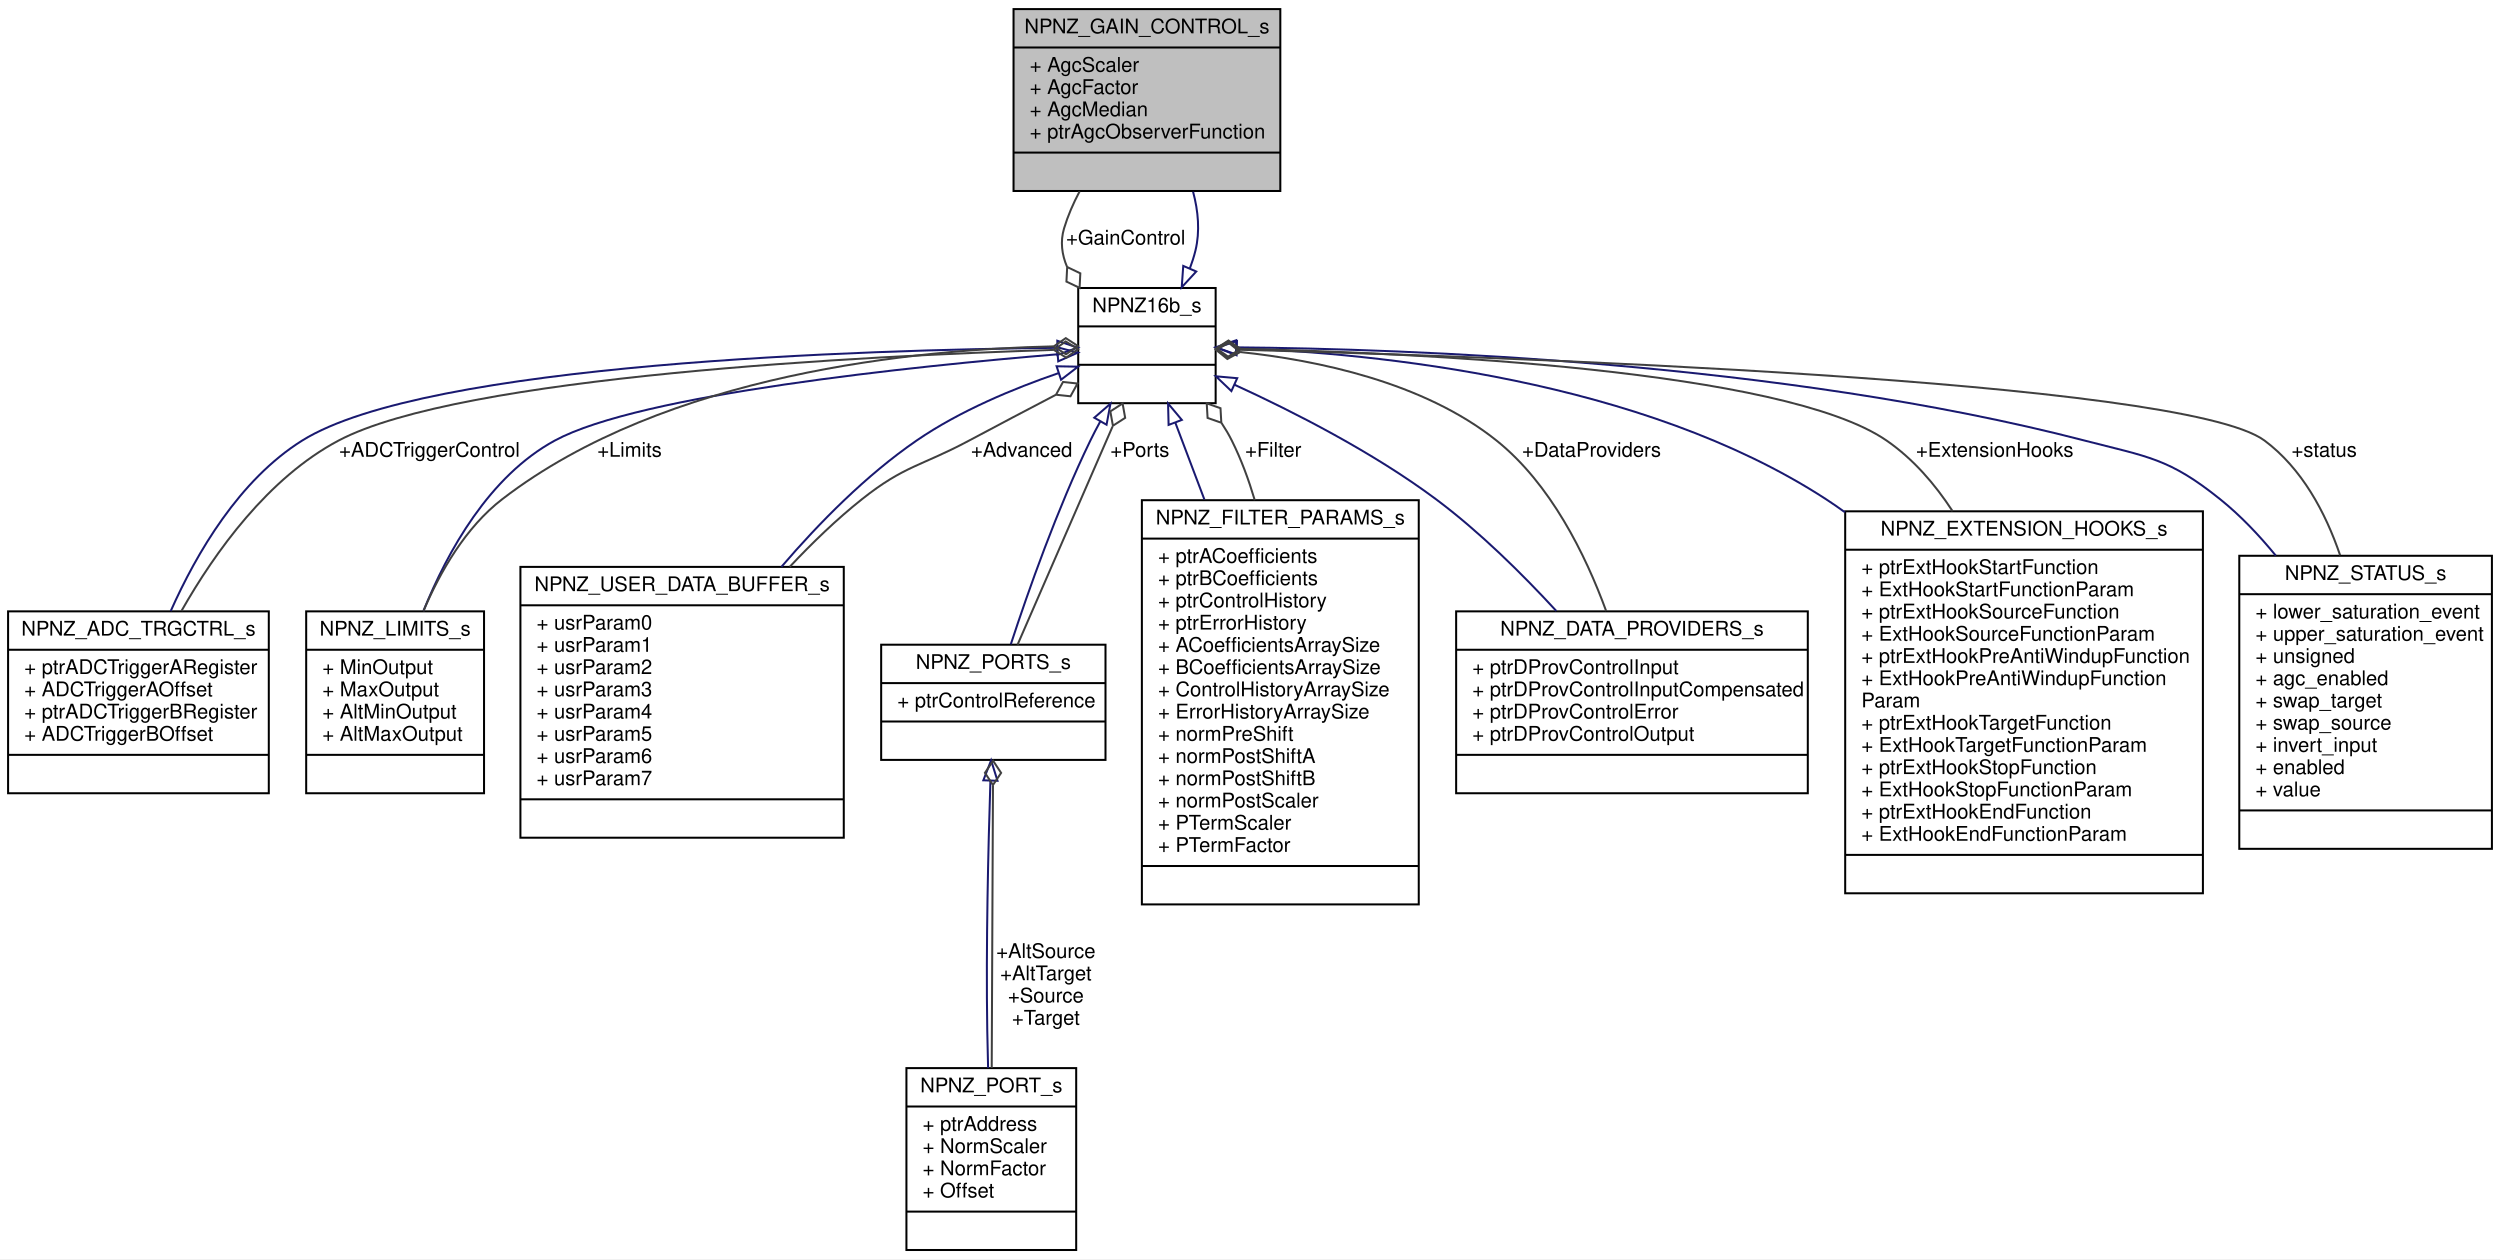
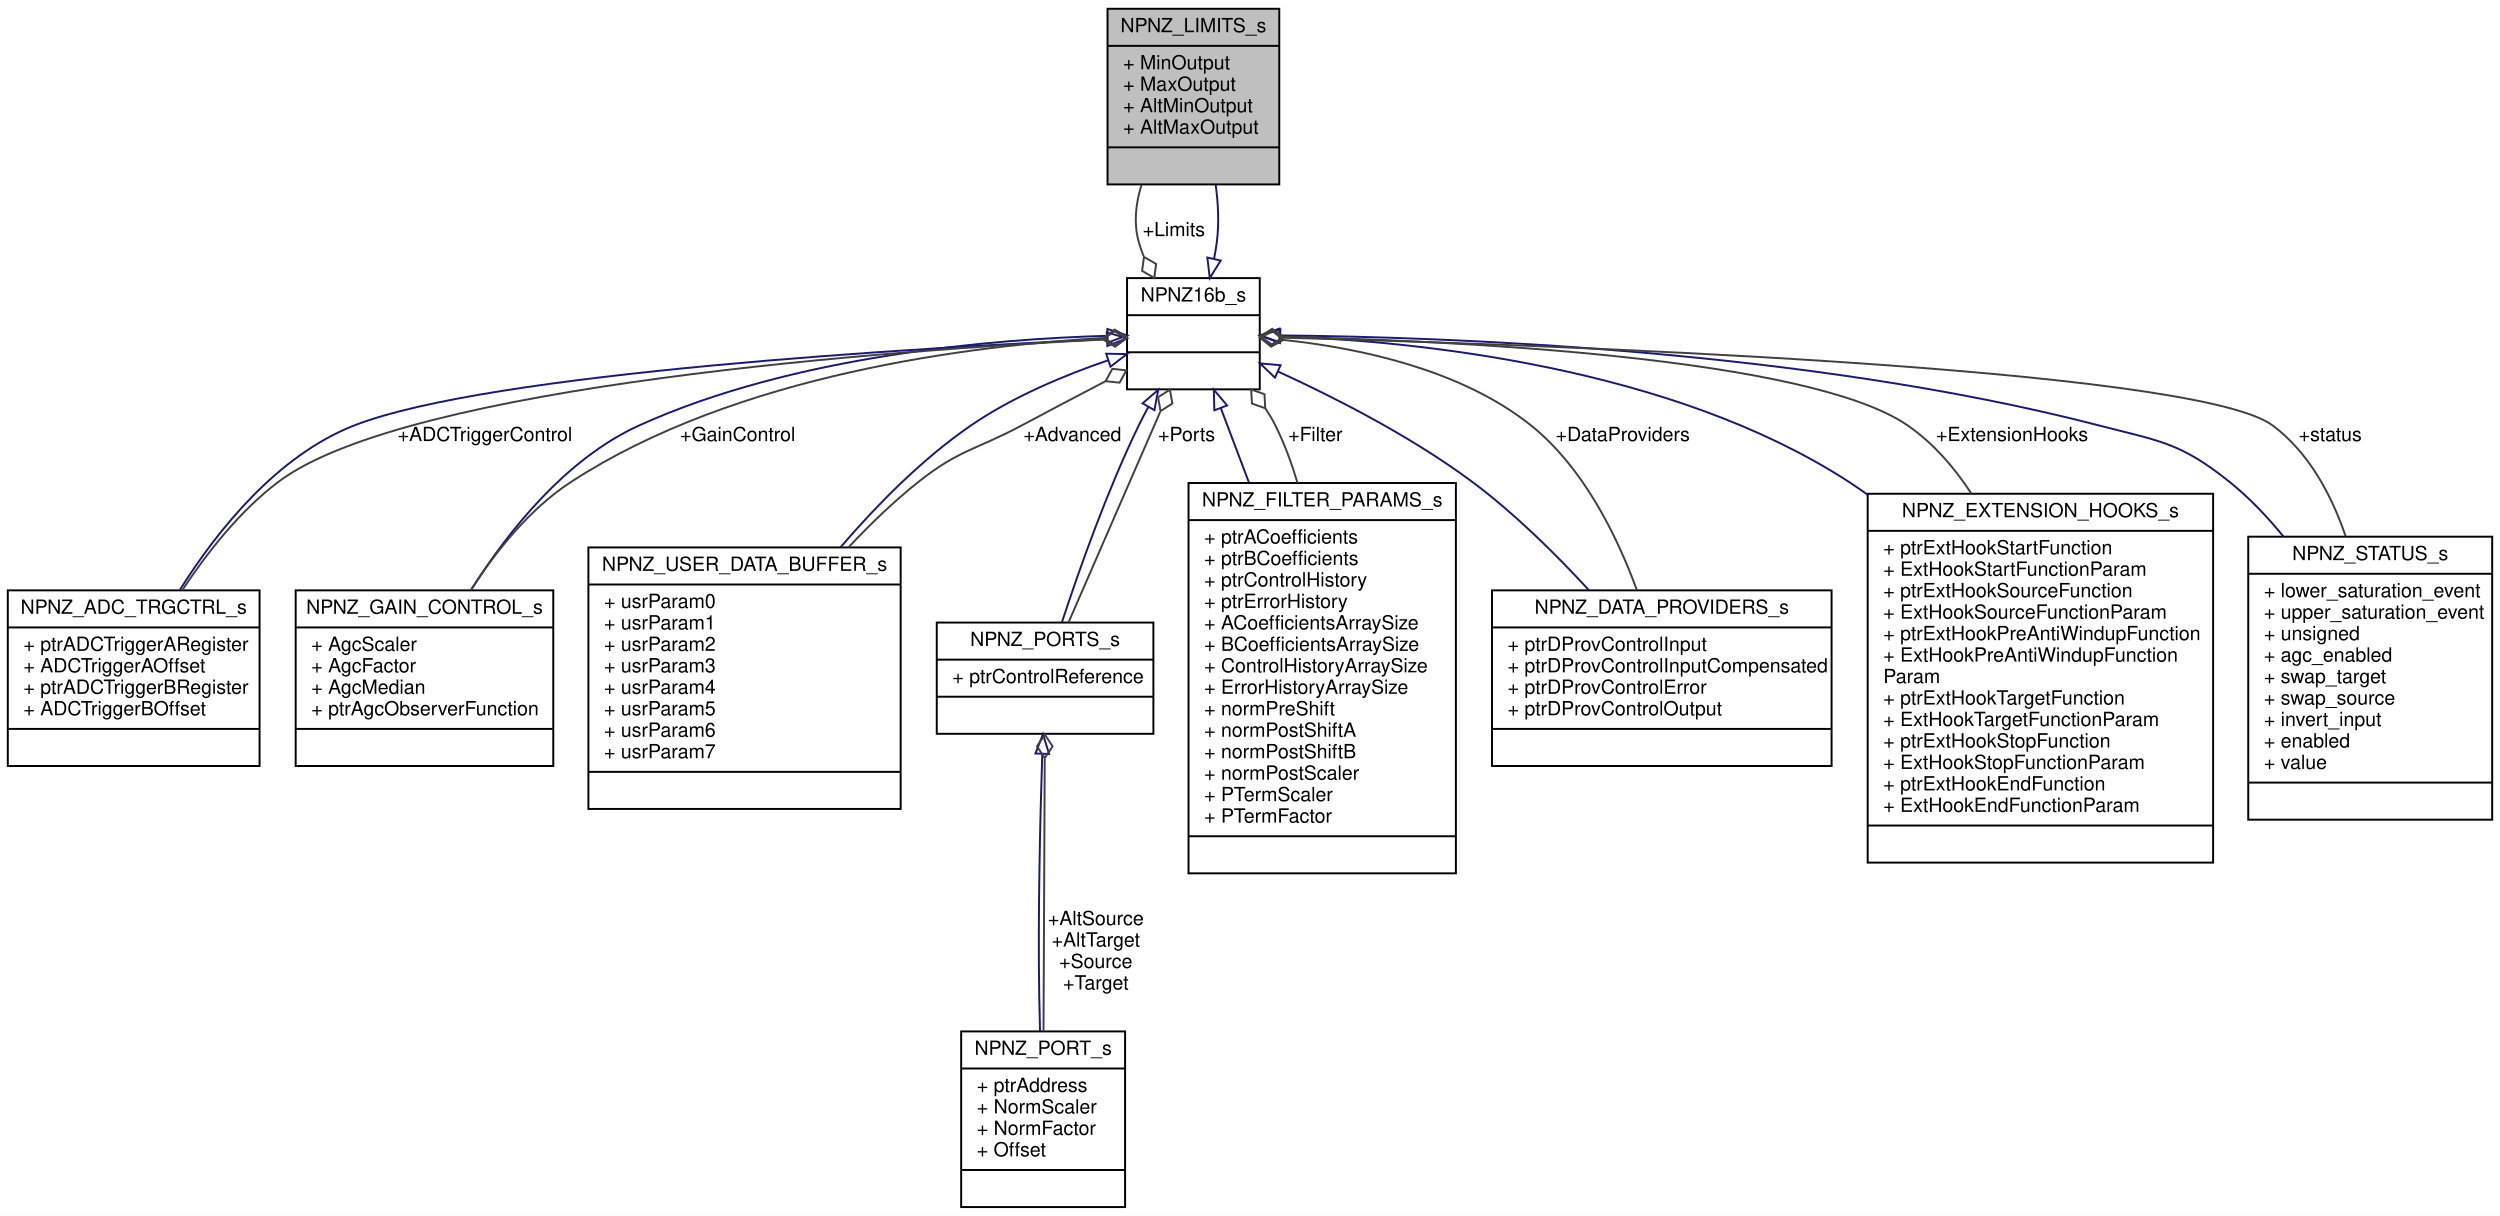
- <svg xmlns="http://www.w3.org/2000/svg" xmlns:xlink="http://www.w3.org/1999/xlink" width="1237pt" height="623pt" viewBox="0.00 0.00 1237.00 623.00">
+ <svg xmlns="http://www.w3.org/2000/svg" xmlns:xlink="http://www.w3.org/1999/xlink" width="1281pt" height="623pt" viewBox="0.00 0.00 1281.00 623.00">
  <g id="graph0" class="graph" transform="scale(1 1) rotate(0) translate(4 619)">
-     <polygon fill="white" stroke="transparent" points="-4,4 -4,-619 1233,-619 1233,4 -4,4" />
+     <polygon fill="white" stroke="transparent" points="-4,4 -4,-619 1277,-619 1277,4 -4,4" />
    <g id="node1" class="node">
      <g id="a_node1">
-         <a xlink:title="Adaptive Gain Control Modulation Parameters.">
-           <polygon fill="#bfbfbf" stroke="black" points="497.5,-524.5 497.5,-614.5 629.5,-614.5 629.5,-524.5 497.5,-524.5" />
-           <text text-anchor="middle" x="563.5" y="-602.5" font-family="Helvetica,sans-Serif" font-size="10.00">NPNZ_GAIN_CONTROL_s</text>
-           <polyline fill="none" stroke="black" points="497.5,-595.5 629.5,-595.5 " />
-           <text text-anchor="start" x="505.5" y="-583.5" font-family="Helvetica,sans-Serif" font-size="10.00">+ AgcScaler</text>
-           <text text-anchor="start" x="505.5" y="-572.5" font-family="Helvetica,sans-Serif" font-size="10.00">+ AgcFactor</text>
-           <text text-anchor="start" x="505.5" y="-561.5" font-family="Helvetica,sans-Serif" font-size="10.00">+ AgcMedian</text>
-           <text text-anchor="start" x="505.5" y="-550.5" font-family="Helvetica,sans-Serif" font-size="10.00">+ ptrAgcObserverFunction</text>
-           <polyline fill="none" stroke="black" points="497.5,-543.5 629.5,-543.5 " />
-           <text text-anchor="middle" x="563.5" y="-531.5" font-family="Helvetica,sans-Serif" font-size="10.00"> </text>
+         <a xlink:title="System Anti-Windup (Output Clamping) Thresholds.">
+           <polygon fill="#bfbfbf" stroke="black" points="563.5,-524.5 563.5,-614.5 651.5,-614.5 651.5,-524.5 563.5,-524.5" />
+           <text text-anchor="middle" x="607.5" y="-602.5" font-family="Helvetica,sans-Serif" font-size="10.00">NPNZ_LIMITS_s</text>
+           <polyline fill="none" stroke="black" points="563.5,-595.5 651.5,-595.5 " />
+           <text text-anchor="start" x="571.5" y="-583.5" font-family="Helvetica,sans-Serif" font-size="10.00">+ MinOutput</text>
+           <text text-anchor="start" x="571.5" y="-572.5" font-family="Helvetica,sans-Serif" font-size="10.00">+ MaxOutput</text>
+           <text text-anchor="start" x="571.5" y="-561.5" font-family="Helvetica,sans-Serif" font-size="10.00">+ AltMinOutput</text>
+           <text text-anchor="start" x="571.5" y="-550.5" font-family="Helvetica,sans-Serif" font-size="10.00">+ AltMaxOutput</text>
+           <polyline fill="none" stroke="black" points="563.5,-543.5 651.5,-543.5 " />
+           <text text-anchor="middle" x="607.5" y="-531.5" font-family="Helvetica,sans-Serif" font-size="10.00"> </text>
        </a>
      </g>
    </g>
    <g id="node2" class="node">
      <g id="a_node2">
        <a xlink:href="a01656.html" target="_top" xlink:title="Global NPNZ controller data object.">
-           <polygon fill="white" stroke="black" points="529.5,-419.5 529.5,-476.5 597.5,-476.5 597.5,-419.5 529.5,-419.5" />
-           <text text-anchor="middle" x="563.5" y="-464.5" font-family="Helvetica,sans-Serif" font-size="10.00">NPNZ16b_s</text>
-           <polyline fill="none" stroke="black" points="529.5,-457.5 597.5,-457.5 " />
-           <text text-anchor="middle" x="563.5" y="-445.5" font-family="Helvetica,sans-Serif" font-size="10.00"> </text>
-           <polyline fill="none" stroke="black" points="529.5,-438.5 597.5,-438.5 " />
-           <text text-anchor="middle" x="563.5" y="-426.5" font-family="Helvetica,sans-Serif" font-size="10.00"> </text>
-         </a>
-       </g>
-     </g>
-     <g id="edge4" class="edge">
-       <path fill="none" stroke="#404040" d="M530.19,-524.3C527.05,-518.39 524.36,-512.22 522.5,-506 520.54,-499.43 521.42,-493 523.98,-486.95" />
-       <polygon fill="none" stroke="#404040" points="524.04,-486.87 523.67,-479.67 530.18,-476.56 530.54,-483.76 524.04,-486.87" />
-       <text text-anchor="middle" x="553" y="-498" font-family="Helvetica,sans-Serif" font-size="10.00"> +GainControl</text>
+           <polygon fill="white" stroke="black" points="573.5,-419.5 573.5,-476.5 641.5,-476.5 641.5,-419.5 573.5,-419.5" />
+           <text text-anchor="middle" x="607.5" y="-464.5" font-family="Helvetica,sans-Serif" font-size="10.00">NPNZ16b_s</text>
+           <polyline fill="none" stroke="black" points="573.5,-457.5 641.5,-457.5 " />
+           <text text-anchor="middle" x="607.5" y="-445.5" font-family="Helvetica,sans-Serif" font-size="10.00"> </text>
+           <polyline fill="none" stroke="black" points="573.5,-438.5 641.5,-438.5 " />
+           <text text-anchor="middle" x="607.5" y="-426.5" font-family="Helvetica,sans-Serif" font-size="10.00"> </text>
+         </a>
+       </g>
+     </g>
+     <g id="edge6" class="edge">
+       <path fill="none" stroke="#404040" d="M580.91,-524.23C577.93,-514.7 576.81,-504.6 579.5,-495 580.19,-492.54 581.05,-490.08 582.04,-487.65" />
+       <polygon fill="none" stroke="#404040" points="582.18,-487.37 581.21,-480.22 587.43,-476.58 588.4,-483.73 582.18,-487.37" />
+       <text text-anchor="middle" x="597.5" y="-498" font-family="Helvetica,sans-Serif" font-size="10.00"> +Limits</text>
    </g>
    <g id="edge1" class="edge">
-       <path fill="none" stroke="midnightblue" d="M584.71,-486.1C585.82,-489.05 586.77,-492.03 587.5,-495 589.83,-504.52 588.88,-514.58 586.34,-524.11" />
-       <polygon fill="none" stroke="midnightblue" points="587.9,-484.66 580.72,-476.86 581.47,-487.43 587.9,-484.66" />
+       <path fill="none" stroke="midnightblue" d="M618.08,-486.33C618.65,-489.25 619.14,-492.16 619.5,-495 620.72,-504.49 620.23,-514.63 618.92,-524.26" />
+       <polygon fill="none" stroke="midnightblue" points="621.48,-485.51 615.89,-476.51 614.65,-487.03 621.48,-485.51" />
    </g>
    <g id="node3" class="node">
      <g id="a_node3">
-         <a xlink:href="a01640.html" target="_top" xlink:title="Automated ADC Trigger handling.">
+         <a xlink:href="a01636.html" target="_top" xlink:title="Automated ADC Trigger handling.">
          <polygon fill="white" stroke="black" points="0,-226.5 0,-316.5 129,-316.5 129,-226.5 0,-226.5" />
          <text text-anchor="middle" x="64.5" y="-304.5" font-family="Helvetica,sans-Serif" font-size="10.00">NPNZ_ADC_TRGCTRL_s</text>
          <polyline fill="none" stroke="black" points="0,-297.5 129,-297.5 " />
          <text text-anchor="start" x="8" y="-285.5" font-family="Helvetica,sans-Serif" font-size="10.00">+ ptrADCTriggerARegister</text>
          <text text-anchor="start" x="8" y="-274.5" font-family="Helvetica,sans-Serif" font-size="10.00">+ ADCTriggerAOffset</text>
          <text text-anchor="start" x="8" y="-263.5" font-family="Helvetica,sans-Serif" font-size="10.00">+ ptrADCTriggerBRegister</text>
          <text text-anchor="start" x="8" y="-252.5" font-family="Helvetica,sans-Serif" font-size="10.00">+ ADCTriggerBOffset</text>
          <polyline fill="none" stroke="black" points="0,-245.5 129,-245.5 " />
          <text text-anchor="middle" x="64.5" y="-233.5" font-family="Helvetica,sans-Serif" font-size="10.00"> </text>
        </a>
      </g>
    </g>
    <g id="edge3" class="edge">
-       <path fill="none" stroke="midnightblue" d="M519.09,-446.9C424.53,-445.92 206.95,-439.44 145.5,-401 114.53,-381.63 93.37,-345.61 80.46,-316.62" />
-       <polygon fill="none" stroke="midnightblue" points="519.16,-450.4 529.19,-446.98 519.22,-443.4 519.16,-450.4" />
+       <path fill="none" stroke="midnightblue" d="M563.1,-445.21C467.86,-440.89 247,-428.19 177.5,-401 138.08,-385.57 107.53,-347.51 88.19,-316.78" />
+       <polygon fill="none" stroke="midnightblue" points="563.12,-448.71 573.26,-445.66 563.43,-441.72 563.12,-448.71" />
    </g>
    <g id="node4" class="node">
      <g id="a_node4">
-         <a xlink:href="a01636.html" target="_top" xlink:title="System Anti-Windup (Output Clamping) Thresholds.">
-           <polygon fill="white" stroke="black" points="147.5,-226.5 147.5,-316.5 235.5,-316.5 235.5,-226.5 147.5,-226.5" />
-           <text text-anchor="middle" x="191.5" y="-304.5" font-family="Helvetica,sans-Serif" font-size="10.00">NPNZ_LIMITS_s</text>
-           <polyline fill="none" stroke="black" points="147.5,-297.5 235.5,-297.5 " />
-           <text text-anchor="start" x="155.5" y="-285.5" font-family="Helvetica,sans-Serif" font-size="10.00">+ MinOutput</text>
-           <text text-anchor="start" x="155.5" y="-274.5" font-family="Helvetica,sans-Serif" font-size="10.00">+ MaxOutput</text>
-           <text text-anchor="start" x="155.5" y="-263.5" font-family="Helvetica,sans-Serif" font-size="10.00">+ AltMinOutput</text>
-           <text text-anchor="start" x="155.5" y="-252.5" font-family="Helvetica,sans-Serif" font-size="10.00">+ AltMaxOutput</text>
-           <polyline fill="none" stroke="black" points="147.5,-245.5 235.5,-245.5 " />
-           <text text-anchor="middle" x="191.5" y="-233.5" font-family="Helvetica,sans-Serif" font-size="10.00"> </text>
-         </a>
-       </g>
-     </g>
-     <g id="edge6" class="edge">
-       <path fill="none" stroke="midnightblue" d="M519.31,-443.7C448.32,-437.8 312.6,-423.88 270.5,-401 238.17,-383.43 217.53,-346.44 205.49,-316.64" />
-       <polygon fill="none" stroke="midnightblue" points="519.04,-447.19 529.29,-444.51 519.61,-440.21 519.04,-447.19" />
+         <a xlink:href="a01648.html" target="_top" xlink:title="Adaptive Gain Control Modulation Parameters.">
+           <polygon fill="white" stroke="black" points="147.5,-226.5 147.5,-316.5 279.5,-316.5 279.5,-226.5 147.5,-226.5" />
+           <text text-anchor="middle" x="213.5" y="-304.5" font-family="Helvetica,sans-Serif" font-size="10.00">NPNZ_GAIN_CONTROL_s</text>
+           <polyline fill="none" stroke="black" points="147.5,-297.5 279.5,-297.5 " />
+           <text text-anchor="start" x="155.5" y="-285.5" font-family="Helvetica,sans-Serif" font-size="10.00">+ AgcScaler</text>
+           <text text-anchor="start" x="155.5" y="-274.5" font-family="Helvetica,sans-Serif" font-size="10.00">+ AgcFactor</text>
+           <text text-anchor="start" x="155.5" y="-263.5" font-family="Helvetica,sans-Serif" font-size="10.00">+ AgcMedian</text>
+           <text text-anchor="start" x="155.5" y="-252.5" font-family="Helvetica,sans-Serif" font-size="10.00">+ ptrAgcObserverFunction</text>
+           <polyline fill="none" stroke="black" points="147.5,-245.5 279.5,-245.5 " />
+           <text text-anchor="middle" x="213.5" y="-233.5" font-family="Helvetica,sans-Serif" font-size="10.00"> </text>
+         </a>
+       </g>
+     </g>
+     <g id="edge5" class="edge">
+       <path fill="none" stroke="midnightblue" d="M563.27,-446.93C505.58,-445.29 402.71,-436.97 323.5,-401 285.8,-383.88 256.26,-346.64 237.33,-316.63" />
+       <polygon fill="none" stroke="midnightblue" points="563.42,-450.43 573.5,-447.16 563.58,-443.44 563.42,-450.43" />
    </g>
    <g id="node5" class="node">
      <g id="a_node5">
        <a xlink:href="a01652.html" target="_top" xlink:title="User Data Space for Advanced Control Functions.">
-           <polygon fill="white" stroke="black" points="253.5,-204.5 253.5,-338.5 413.5,-338.5 413.5,-204.5 253.5,-204.5" />
-           <text text-anchor="middle" x="333.5" y="-326.5" font-family="Helvetica,sans-Serif" font-size="10.00">NPNZ_USER_DATA_BUFFER_s</text>
-           <polyline fill="none" stroke="black" points="253.5,-319.5 413.5,-319.5 " />
-           <text text-anchor="start" x="261.5" y="-307.5" font-family="Helvetica,sans-Serif" font-size="10.00">+ usrParam0</text>
-           <text text-anchor="start" x="261.5" y="-296.5" font-family="Helvetica,sans-Serif" font-size="10.00">+ usrParam1</text>
-           <text text-anchor="start" x="261.5" y="-285.5" font-family="Helvetica,sans-Serif" font-size="10.00">+ usrParam2</text>
-           <text text-anchor="start" x="261.5" y="-274.5" font-family="Helvetica,sans-Serif" font-size="10.00">+ usrParam3</text>
-           <text text-anchor="start" x="261.5" y="-263.5" font-family="Helvetica,sans-Serif" font-size="10.00">+ usrParam4</text>
-           <text text-anchor="start" x="261.5" y="-252.5" font-family="Helvetica,sans-Serif" font-size="10.00">+ usrParam5</text>
-           <text text-anchor="start" x="261.5" y="-241.5" font-family="Helvetica,sans-Serif" font-size="10.00">+ usrParam6</text>
-           <text text-anchor="start" x="261.5" y="-230.5" font-family="Helvetica,sans-Serif" font-size="10.00">+ usrParam7</text>
-           <polyline fill="none" stroke="black" points="253.5,-223.5 413.5,-223.5 " />
-           <text text-anchor="middle" x="333.5" y="-211.5" font-family="Helvetica,sans-Serif" font-size="10.00"> </text>
+           <polygon fill="white" stroke="black" points="297.5,-204.5 297.5,-338.5 457.5,-338.5 457.5,-204.5 297.5,-204.5" />
+           <text text-anchor="middle" x="377.5" y="-326.5" font-family="Helvetica,sans-Serif" font-size="10.00">NPNZ_USER_DATA_BUFFER_s</text>
+           <polyline fill="none" stroke="black" points="297.5,-319.5 457.5,-319.5 " />
+           <text text-anchor="start" x="305.5" y="-307.5" font-family="Helvetica,sans-Serif" font-size="10.00">+ usrParam0</text>
+           <text text-anchor="start" x="305.5" y="-296.5" font-family="Helvetica,sans-Serif" font-size="10.00">+ usrParam1</text>
+           <text text-anchor="start" x="305.5" y="-285.5" font-family="Helvetica,sans-Serif" font-size="10.00">+ usrParam2</text>
+           <text text-anchor="start" x="305.5" y="-274.5" font-family="Helvetica,sans-Serif" font-size="10.00">+ usrParam3</text>
+           <text text-anchor="start" x="305.5" y="-263.5" font-family="Helvetica,sans-Serif" font-size="10.00">+ usrParam4</text>
+           <text text-anchor="start" x="305.5" y="-252.5" font-family="Helvetica,sans-Serif" font-size="10.00">+ usrParam5</text>
+           <text text-anchor="start" x="305.5" y="-241.5" font-family="Helvetica,sans-Serif" font-size="10.00">+ usrParam6</text>
+           <text text-anchor="start" x="305.5" y="-230.5" font-family="Helvetica,sans-Serif" font-size="10.00">+ usrParam7</text>
+           <polyline fill="none" stroke="black" points="297.5,-223.5 457.5,-223.5 " />
+           <text text-anchor="middle" x="377.5" y="-211.5" font-family="Helvetica,sans-Serif" font-size="10.00"> </text>
        </a>
      </g>
    </g>
    <g id="edge8" class="edge">
-       <path fill="none" stroke="midnightblue" d="M519.87,-434.42C497.64,-426.8 470.87,-415.69 449.5,-401 424.73,-383.97 401.62,-360.64 382.64,-338.53" />
-       <polygon fill="none" stroke="midnightblue" points="518.81,-437.76 529.4,-437.57 521.01,-431.11 518.81,-437.76" />
+       <path fill="none" stroke="midnightblue" d="M563.87,-434.42C541.64,-426.8 514.87,-415.69 493.5,-401 468.73,-383.97 445.62,-360.64 426.64,-338.53" />
+       <polygon fill="none" stroke="midnightblue" points="562.81,-437.76 573.4,-437.57 565.01,-431.11 562.81,-437.76" />
    </g>
    <g id="node6" class="node">
      <g id="a_node6">
        <a xlink:href="a01624.html" target="_top" xlink:title="Filter Coefficient Arrays, Number Format Handling and Input/Output History Parameters.">
-           <polygon fill="white" stroke="black" points="432,-243 432,-300 543,-300 543,-243 432,-243" />
-           <text text-anchor="middle" x="487.5" y="-288" font-family="Helvetica,sans-Serif" font-size="10.00">NPNZ_PORTS_s</text>
-           <polyline fill="none" stroke="black" points="432,-281 543,-281 " />
-           <text text-anchor="start" x="440" y="-269" font-family="Helvetica,sans-Serif" font-size="10.00">+ ptrControlReference</text>
-           <polyline fill="none" stroke="black" points="432,-262 543,-262 " />
-           <text text-anchor="middle" x="487.5" y="-250" font-family="Helvetica,sans-Serif" font-size="10.00"> </text>
+           <polygon fill="white" stroke="black" points="476,-243 476,-300 587,-300 587,-243 476,-243" />
+           <text text-anchor="middle" x="531.5" y="-288" font-family="Helvetica,sans-Serif" font-size="10.00">NPNZ_PORTS_s</text>
+           <polyline fill="none" stroke="black" points="476,-281 587,-281 " />
+           <text text-anchor="start" x="484" y="-269" font-family="Helvetica,sans-Serif" font-size="10.00">+ ptrControlReference</text>
+           <polyline fill="none" stroke="black" points="476,-262 587,-262 " />
+           <text text-anchor="middle" x="531.5" y="-250" font-family="Helvetica,sans-Serif" font-size="10.00"> </text>
        </a>
      </g>
    </g>
    <g id="edge10" class="edge">
-       <path fill="none" stroke="midnightblue" d="M540.42,-410.47C538.68,-407.31 537.02,-404.12 535.5,-401 519.17,-367.37 504.81,-326.66 496.15,-300.2" />
-       <polygon fill="none" stroke="midnightblue" points="537.45,-412.32 545.46,-419.25 543.52,-408.84 537.45,-412.32" />
+       <path fill="none" stroke="midnightblue" d="M584.42,-410.47C582.68,-407.31 581.02,-404.12 579.5,-401 563.17,-367.37 548.81,-326.66 540.15,-300.2" />
+       <polygon fill="none" stroke="midnightblue" points="581.45,-412.32 589.46,-419.25 587.52,-408.84 581.45,-412.32" />
    </g>
    <g id="node8" class="node">
      <g id="a_node8">
        <a xlink:href="a01628.html" target="_top" xlink:title="Filter Coefficient Arrays, Number Format Handling and Input/Output History Parameters.">
-           <polygon fill="white" stroke="black" points="561,-171.5 561,-371.5 698,-371.5 698,-171.5 561,-171.5" />
-           <text text-anchor="middle" x="629.5" y="-359.5" font-family="Helvetica,sans-Serif" font-size="10.00">NPNZ_FILTER_PARAMS_s</text>
-           <polyline fill="none" stroke="black" points="561,-352.5 698,-352.5 " />
-           <text text-anchor="start" x="569" y="-340.5" font-family="Helvetica,sans-Serif" font-size="10.00">+ ptrACoefficients</text>
-           <text text-anchor="start" x="569" y="-329.5" font-family="Helvetica,sans-Serif" font-size="10.00">+ ptrBCoefficients</text>
-           <text text-anchor="start" x="569" y="-318.5" font-family="Helvetica,sans-Serif" font-size="10.00">+ ptrControlHistory</text>
-           <text text-anchor="start" x="569" y="-307.5" font-family="Helvetica,sans-Serif" font-size="10.00">+ ptrErrorHistory</text>
-           <text text-anchor="start" x="569" y="-296.5" font-family="Helvetica,sans-Serif" font-size="10.00">+ ACoefficientsArraySize</text>
-           <text text-anchor="start" x="569" y="-285.5" font-family="Helvetica,sans-Serif" font-size="10.00">+ BCoefficientsArraySize</text>
-           <text text-anchor="start" x="569" y="-274.5" font-family="Helvetica,sans-Serif" font-size="10.00">+ ControlHistoryArraySize</text>
-           <text text-anchor="start" x="569" y="-263.5" font-family="Helvetica,sans-Serif" font-size="10.00">+ ErrorHistoryArraySize</text>
-           <text text-anchor="start" x="569" y="-252.5" font-family="Helvetica,sans-Serif" font-size="10.00">+ normPreShift</text>
-           <text text-anchor="start" x="569" y="-241.5" font-family="Helvetica,sans-Serif" font-size="10.00">+ normPostShiftA</text>
-           <text text-anchor="start" x="569" y="-230.5" font-family="Helvetica,sans-Serif" font-size="10.00">+ normPostShiftB</text>
-           <text text-anchor="start" x="569" y="-219.5" font-family="Helvetica,sans-Serif" font-size="10.00">+ normPostScaler</text>
-           <text text-anchor="start" x="569" y="-208.5" font-family="Helvetica,sans-Serif" font-size="10.00">+ PTermScaler</text>
-           <text text-anchor="start" x="569" y="-197.5" font-family="Helvetica,sans-Serif" font-size="10.00">+ PTermFactor</text>
-           <polyline fill="none" stroke="black" points="561,-190.5 698,-190.5 " />
-           <text text-anchor="middle" x="629.5" y="-178.5" font-family="Helvetica,sans-Serif" font-size="10.00"> </text>
+           <polygon fill="white" stroke="black" points="605,-171.5 605,-371.5 742,-371.5 742,-171.5 605,-171.5" />
+           <text text-anchor="middle" x="673.5" y="-359.5" font-family="Helvetica,sans-Serif" font-size="10.00">NPNZ_FILTER_PARAMS_s</text>
+           <polyline fill="none" stroke="black" points="605,-352.5 742,-352.5 " />
+           <text text-anchor="start" x="613" y="-340.5" font-family="Helvetica,sans-Serif" font-size="10.00">+ ptrACoefficients</text>
+           <text text-anchor="start" x="613" y="-329.5" font-family="Helvetica,sans-Serif" font-size="10.00">+ ptrBCoefficients</text>
+           <text text-anchor="start" x="613" y="-318.5" font-family="Helvetica,sans-Serif" font-size="10.00">+ ptrControlHistory</text>
+           <text text-anchor="start" x="613" y="-307.5" font-family="Helvetica,sans-Serif" font-size="10.00">+ ptrErrorHistory</text>
+           <text text-anchor="start" x="613" y="-296.5" font-family="Helvetica,sans-Serif" font-size="10.00">+ ACoefficientsArraySize</text>
+           <text text-anchor="start" x="613" y="-285.5" font-family="Helvetica,sans-Serif" font-size="10.00">+ BCoefficientsArraySize</text>
+           <text text-anchor="start" x="613" y="-274.5" font-family="Helvetica,sans-Serif" font-size="10.00">+ ControlHistoryArraySize</text>
+           <text text-anchor="start" x="613" y="-263.5" font-family="Helvetica,sans-Serif" font-size="10.00">+ ErrorHistoryArraySize</text>
+           <text text-anchor="start" x="613" y="-252.5" font-family="Helvetica,sans-Serif" font-size="10.00">+ normPreShift</text>
+           <text text-anchor="start" x="613" y="-241.5" font-family="Helvetica,sans-Serif" font-size="10.00">+ normPostShiftA</text>
+           <text text-anchor="start" x="613" y="-230.5" font-family="Helvetica,sans-Serif" font-size="10.00">+ normPostShiftB</text>
+           <text text-anchor="start" x="613" y="-219.5" font-family="Helvetica,sans-Serif" font-size="10.00">+ normPostScaler</text>
+           <text text-anchor="start" x="613" y="-208.5" font-family="Helvetica,sans-Serif" font-size="10.00">+ PTermScaler</text>
+           <text text-anchor="start" x="613" y="-197.5" font-family="Helvetica,sans-Serif" font-size="10.00">+ PTermFactor</text>
+           <polyline fill="none" stroke="black" points="605,-190.5 742,-190.5 " />
+           <text text-anchor="middle" x="673.5" y="-178.5" font-family="Helvetica,sans-Serif" font-size="10.00"> </text>
        </a>
      </g>
    </g>
    <g id="edge14" class="edge">
-       <path fill="none" stroke="midnightblue" d="M577.56,-409.83C581.86,-398.45 586.82,-385.36 591.92,-371.87" />
-       <polygon fill="none" stroke="midnightblue" points="574.22,-408.76 573.96,-419.35 580.77,-411.23 574.22,-408.76" />
+       <path fill="none" stroke="midnightblue" d="M621.56,-409.83C625.86,-398.45 630.82,-385.36 635.92,-371.87" />
+       <polygon fill="none" stroke="midnightblue" points="618.22,-408.76 617.96,-419.35 624.77,-411.23 618.22,-408.76" />
    </g>
    <g id="node9" class="node">
      <g id="a_node9">
-         <a xlink:href="a01644.html" target="_top" xlink:title="Data Provider Target Memory Addresses.">
-           <polygon fill="white" stroke="black" points="716.5,-226.5 716.5,-316.5 890.5,-316.5 890.5,-226.5 716.5,-226.5" />
-           <text text-anchor="middle" x="803.5" y="-304.5" font-family="Helvetica,sans-Serif" font-size="10.00">NPNZ_DATA_PROVIDERS_s</text>
-           <polyline fill="none" stroke="black" points="716.5,-297.5 890.5,-297.5 " />
-           <text text-anchor="start" x="724.5" y="-285.5" font-family="Helvetica,sans-Serif" font-size="10.00">+ ptrDProvControlInput</text>
-           <text text-anchor="start" x="724.5" y="-274.5" font-family="Helvetica,sans-Serif" font-size="10.00">+ ptrDProvControlInputCompensated</text>
-           <text text-anchor="start" x="724.5" y="-263.5" font-family="Helvetica,sans-Serif" font-size="10.00">+ ptrDProvControlError</text>
-           <text text-anchor="start" x="724.5" y="-252.5" font-family="Helvetica,sans-Serif" font-size="10.00">+ ptrDProvControlOutput</text>
-           <polyline fill="none" stroke="black" points="716.5,-245.5 890.5,-245.5 " />
-           <text text-anchor="middle" x="803.5" y="-233.5" font-family="Helvetica,sans-Serif" font-size="10.00"> </text>
+         <a xlink:href="a01640.html" target="_top" xlink:title="Data Provider Target Memory Addresses.">
+           <polygon fill="white" stroke="black" points="760.5,-226.5 760.5,-316.5 934.5,-316.5 934.5,-226.5 760.5,-226.5" />
+           <text text-anchor="middle" x="847.5" y="-304.5" font-family="Helvetica,sans-Serif" font-size="10.00">NPNZ_DATA_PROVIDERS_s</text>
+           <polyline fill="none" stroke="black" points="760.5,-297.5 934.5,-297.5 " />
+           <text text-anchor="start" x="768.5" y="-285.5" font-family="Helvetica,sans-Serif" font-size="10.00">+ ptrDProvControlInput</text>
+           <text text-anchor="start" x="768.5" y="-274.5" font-family="Helvetica,sans-Serif" font-size="10.00">+ ptrDProvControlInputCompensated</text>
+           <text text-anchor="start" x="768.5" y="-263.5" font-family="Helvetica,sans-Serif" font-size="10.00">+ ptrDProvControlError</text>
+           <text text-anchor="start" x="768.5" y="-252.5" font-family="Helvetica,sans-Serif" font-size="10.00">+ ptrDProvControlOutput</text>
+           <polyline fill="none" stroke="black" points="760.5,-245.5 934.5,-245.5 " />
+           <text text-anchor="middle" x="847.5" y="-233.5" font-family="Helvetica,sans-Serif" font-size="10.00"> </text>
        </a>
      </g>
    </g>
    <g id="edge16" class="edge">
-       <path fill="none" stroke="midnightblue" d="M606.83,-428.64C636.32,-415.13 675.47,-395.13 706.5,-372 727.97,-356 749.06,-335.16 766.06,-316.7" />
-       <polygon fill="none" stroke="midnightblue" points="605.29,-425.49 597.62,-432.8 608.17,-431.87 605.29,-425.49" />
+       <path fill="none" stroke="midnightblue" d="M650.83,-428.64C680.32,-415.13 719.47,-395.13 750.5,-372 771.97,-356 793.06,-335.16 810.06,-316.7" />
+       <polygon fill="none" stroke="midnightblue" points="649.29,-425.49 641.62,-432.8 652.17,-431.87 649.29,-425.49" />
    </g>
    <g id="node10" class="node">
      <g id="a_node10">
-         <a xlink:href="a01648.html" target="_top" xlink:title="User Extension Function Call Parameters.">
-           <polygon fill="white" stroke="black" points="909,-177 909,-366 1086,-366 1086,-177 909,-177" />
-           <text text-anchor="middle" x="997.5" y="-354" font-family="Helvetica,sans-Serif" font-size="10.00">NPNZ_EXTENSION_HOOKS_s</text>
-           <polyline fill="none" stroke="black" points="909,-347 1086,-347 " />
-           <text text-anchor="start" x="917" y="-335" font-family="Helvetica,sans-Serif" font-size="10.00">+ ptrExtHookStartFunction</text>
-           <text text-anchor="start" x="917" y="-324" font-family="Helvetica,sans-Serif" font-size="10.00">+ ExtHookStartFunctionParam</text>
-           <text text-anchor="start" x="917" y="-313" font-family="Helvetica,sans-Serif" font-size="10.00">+ ptrExtHookSourceFunction</text>
-           <text text-anchor="start" x="917" y="-302" font-family="Helvetica,sans-Serif" font-size="10.00">+ ExtHookSourceFunctionParam</text>
-           <text text-anchor="start" x="917" y="-291" font-family="Helvetica,sans-Serif" font-size="10.00">+ ptrExtHookPreAntiWindupFunction</text>
-           <text text-anchor="start" x="917" y="-280" font-family="Helvetica,sans-Serif" font-size="10.00">+ ExtHookPreAntiWindupFunction</text>
-           <text text-anchor="start" x="917" y="-269" font-family="Helvetica,sans-Serif" font-size="10.00">Param</text>
-           <text text-anchor="start" x="917" y="-258" font-family="Helvetica,sans-Serif" font-size="10.00">+ ptrExtHookTargetFunction</text>
-           <text text-anchor="start" x="917" y="-247" font-family="Helvetica,sans-Serif" font-size="10.00">+ ExtHookTargetFunctionParam</text>
-           <text text-anchor="start" x="917" y="-236" font-family="Helvetica,sans-Serif" font-size="10.00">+ ptrExtHookStopFunction</text>
-           <text text-anchor="start" x="917" y="-225" font-family="Helvetica,sans-Serif" font-size="10.00">+ ExtHookStopFunctionParam</text>
-           <text text-anchor="start" x="917" y="-214" font-family="Helvetica,sans-Serif" font-size="10.00">+ ptrExtHookEndFunction</text>
-           <text text-anchor="start" x="917" y="-203" font-family="Helvetica,sans-Serif" font-size="10.00">+ ExtHookEndFunctionParam</text>
-           <polyline fill="none" stroke="black" points="909,-196 1086,-196 " />
-           <text text-anchor="middle" x="997.5" y="-184" font-family="Helvetica,sans-Serif" font-size="10.00"> </text>
+         <a xlink:href="a01644.html" target="_top" xlink:title="User Extension Function Call Parameters.">
+           <polygon fill="white" stroke="black" points="953,-177 953,-366 1130,-366 1130,-177 953,-177" />
+           <text text-anchor="middle" x="1041.5" y="-354" font-family="Helvetica,sans-Serif" font-size="10.00">NPNZ_EXTENSION_HOOKS_s</text>
+           <polyline fill="none" stroke="black" points="953,-347 1130,-347 " />
+           <text text-anchor="start" x="961" y="-335" font-family="Helvetica,sans-Serif" font-size="10.00">+ ptrExtHookStartFunction</text>
+           <text text-anchor="start" x="961" y="-324" font-family="Helvetica,sans-Serif" font-size="10.00">+ ExtHookStartFunctionParam</text>
+           <text text-anchor="start" x="961" y="-313" font-family="Helvetica,sans-Serif" font-size="10.00">+ ptrExtHookSourceFunction</text>
+           <text text-anchor="start" x="961" y="-302" font-family="Helvetica,sans-Serif" font-size="10.00">+ ExtHookSourceFunctionParam</text>
+           <text text-anchor="start" x="961" y="-291" font-family="Helvetica,sans-Serif" font-size="10.00">+ ptrExtHookPreAntiWindupFunction</text>
+           <text text-anchor="start" x="961" y="-280" font-family="Helvetica,sans-Serif" font-size="10.00">+ ExtHookPreAntiWindupFunction</text>
+           <text text-anchor="start" x="961" y="-269" font-family="Helvetica,sans-Serif" font-size="10.00">Param</text>
+           <text text-anchor="start" x="961" y="-258" font-family="Helvetica,sans-Serif" font-size="10.00">+ ptrExtHookTargetFunction</text>
+           <text text-anchor="start" x="961" y="-247" font-family="Helvetica,sans-Serif" font-size="10.00">+ ExtHookTargetFunctionParam</text>
+           <text text-anchor="start" x="961" y="-236" font-family="Helvetica,sans-Serif" font-size="10.00">+ ptrExtHookStopFunction</text>
+           <text text-anchor="start" x="961" y="-225" font-family="Helvetica,sans-Serif" font-size="10.00">+ ExtHookStopFunctionParam</text>
+           <text text-anchor="start" x="961" y="-214" font-family="Helvetica,sans-Serif" font-size="10.00">+ ptrExtHookEndFunction</text>
+           <text text-anchor="start" x="961" y="-203" font-family="Helvetica,sans-Serif" font-size="10.00">+ ExtHookEndFunctionParam</text>
+           <polyline fill="none" stroke="black" points="953,-196 1130,-196 " />
+           <text text-anchor="middle" x="1041.5" y="-184" font-family="Helvetica,sans-Serif" font-size="10.00"> </text>
        </a>
      </g>
    </g>
    <g id="edge18" class="edge">
-       <path fill="none" stroke="midnightblue" d="M608.35,-446.7C676.59,-444.23 808.18,-431.38 899.5,-372 902.65,-369.95 905.78,-367.79 908.88,-365.53" />
-       <polygon fill="none" stroke="midnightblue" points="607.85,-443.21 597.96,-447.01 608.06,-450.21 607.85,-443.21" />
+       <path fill="none" stroke="midnightblue" d="M652.35,-446.7C720.59,-444.23 852.18,-431.38 943.5,-372 946.65,-369.95 949.78,-367.79 952.88,-365.53" />
+       <polygon fill="none" stroke="midnightblue" points="651.85,-443.21 641.96,-447.01 652.06,-450.21 651.85,-443.21" />
    </g>
    <g id="node11" class="node">
      <g id="a_node11">
        <a xlink:href="a01604.html" target="_top" xlink:title="NPNZ16b controller object status and control word.">
-           <polygon fill="white" stroke="black" points="1104,-199 1104,-344 1229,-344 1229,-199 1104,-199" />
-           <text text-anchor="middle" x="1166.5" y="-332" font-family="Helvetica,sans-Serif" font-size="10.00">NPNZ_STATUS_s</text>
-           <polyline fill="none" stroke="black" points="1104,-325 1229,-325 " />
-           <text text-anchor="start" x="1112" y="-313" font-family="Helvetica,sans-Serif" font-size="10.00">+ lower_saturation_event</text>
-           <text text-anchor="start" x="1112" y="-302" font-family="Helvetica,sans-Serif" font-size="10.00">+ upper_saturation_event</text>
-           <text text-anchor="start" x="1112" y="-291" font-family="Helvetica,sans-Serif" font-size="10.00">+ unsigned</text>
-           <text text-anchor="start" x="1112" y="-280" font-family="Helvetica,sans-Serif" font-size="10.00">+ agc_enabled</text>
-           <text text-anchor="start" x="1112" y="-269" font-family="Helvetica,sans-Serif" font-size="10.00">+ swap_target</text>
-           <text text-anchor="start" x="1112" y="-258" font-family="Helvetica,sans-Serif" font-size="10.00">+ swap_source</text>
-           <text text-anchor="start" x="1112" y="-247" font-family="Helvetica,sans-Serif" font-size="10.00">+ invert_input</text>
-           <text text-anchor="start" x="1112" y="-236" font-family="Helvetica,sans-Serif" font-size="10.00">+ enabled</text>
-           <text text-anchor="start" x="1112" y="-225" font-family="Helvetica,sans-Serif" font-size="10.00">+ value</text>
-           <polyline fill="none" stroke="black" points="1104,-218 1229,-218 " />
-           <text text-anchor="middle" x="1166.5" y="-206" font-family="Helvetica,sans-Serif" font-size="10.00"> </text>
+           <polygon fill="white" stroke="black" points="1148,-199 1148,-344 1273,-344 1273,-199 1148,-199" />
+           <text text-anchor="middle" x="1210.5" y="-332" font-family="Helvetica,sans-Serif" font-size="10.00">NPNZ_STATUS_s</text>
+           <polyline fill="none" stroke="black" points="1148,-325 1273,-325 " />
+           <text text-anchor="start" x="1156" y="-313" font-family="Helvetica,sans-Serif" font-size="10.00">+ lower_saturation_event</text>
+           <text text-anchor="start" x="1156" y="-302" font-family="Helvetica,sans-Serif" font-size="10.00">+ upper_saturation_event</text>
+           <text text-anchor="start" x="1156" y="-291" font-family="Helvetica,sans-Serif" font-size="10.00">+ unsigned</text>
+           <text text-anchor="start" x="1156" y="-280" font-family="Helvetica,sans-Serif" font-size="10.00">+ agc_enabled</text>
+           <text text-anchor="start" x="1156" y="-269" font-family="Helvetica,sans-Serif" font-size="10.00">+ swap_target</text>
+           <text text-anchor="start" x="1156" y="-258" font-family="Helvetica,sans-Serif" font-size="10.00">+ swap_source</text>
+           <text text-anchor="start" x="1156" y="-247" font-family="Helvetica,sans-Serif" font-size="10.00">+ invert_input</text>
+           <text text-anchor="start" x="1156" y="-236" font-family="Helvetica,sans-Serif" font-size="10.00">+ enabled</text>
+           <text text-anchor="start" x="1156" y="-225" font-family="Helvetica,sans-Serif" font-size="10.00">+ value</text>
+           <polyline fill="none" stroke="black" points="1148,-218 1273,-218 " />
+           <text text-anchor="middle" x="1210.5" y="-206" font-family="Helvetica,sans-Serif" font-size="10.00"> </text>
        </a>
      </g>
    </g>
    <g id="edge20" class="edge">
-       <path fill="none" stroke="midnightblue" d="M607.74,-447.13C691.2,-446.38 877.02,-440.01 1027.5,-401 1058.91,-392.86 1069.2,-392.31 1094.5,-372 1104.48,-363.99 1113.73,-354.27 1122.06,-344.08" />
-       <polygon fill="none" stroke="midnightblue" points="607.58,-443.63 597.61,-447.19 607.63,-450.63 607.58,-443.63" />
+       <path fill="none" stroke="midnightblue" d="M651.74,-447.13C735.2,-446.38 921.02,-440.01 1071.5,-401 1102.91,-392.86 1113.2,-392.31 1138.5,-372 1148.48,-363.99 1157.73,-354.27 1166.06,-344.08" />
+       <polygon fill="none" stroke="midnightblue" points="651.58,-443.63 641.61,-447.19 651.63,-450.63 651.58,-443.63" />
    </g>
    <g id="edge2" class="edge">
-       <path fill="none" stroke="#404040" d="M85.78,-316.69C102.5,-346.11 128.78,-382.62 163.5,-401 223.9,-432.98 425.43,-442.94 517.23,-445.87" />
-       <polygon fill="none" stroke="#404040" points="517.43,-445.87 523.55,-442.05 529.43,-446.23 523.31,-450.05 517.43,-445.87" />
-       <text text-anchor="middle" x="208.5" y="-393" font-family="Helvetica,sans-Serif" font-size="10.00"> +ADCTriggerControl</text>
-     </g>
-     <g id="edge5" class="edge">
-       <path fill="none" stroke="#404040" d="M205.47,-316.54C213.83,-336.23 226.43,-358.09 244.5,-372 325.6,-434.44 450.26,-446.16 517.2,-447.61" />
-       <polygon fill="none" stroke="#404040" points="517.39,-447.61 523.45,-443.69 529.39,-447.77 523.34,-451.69 517.39,-447.61" />
-       <text text-anchor="middle" x="307.5" y="-393" font-family="Helvetica,sans-Serif" font-size="10.00"> +Limits</text>
+       <path fill="none" stroke="#404040" d="M89.48,-316.71C102.12,-335.84 118.93,-357.19 138.5,-372 204.6,-422.03 456.21,-439.74 561.13,-445.03" />
+       <polygon fill="none" stroke="#404040" points="561.19,-445.04 567.37,-441.33 573.17,-445.62 566.99,-449.32 561.19,-445.04" />
+       <text text-anchor="middle" x="244.5" y="-393" font-family="Helvetica,sans-Serif" font-size="10.00"> +ADCTriggerControl</text>
+     </g>
+     <g id="edge4" class="edge">
+       <path fill="none" stroke="#404040" d="M237.24,-316.67C249.96,-336.39 267.39,-358.23 288.5,-372 373.61,-427.5 495.22,-442.07 560.98,-445.8" />
+       <polygon fill="none" stroke="#404040" points="561.38,-445.82 567.57,-442.12 573.37,-446.41 567.18,-450.11 561.38,-445.82" />
+       <text text-anchor="middle" x="374" y="-393" font-family="Helvetica,sans-Serif" font-size="10.00"> +GainControl</text>
    </g>
    <g id="edge7" class="edge">
-       <path fill="none" stroke="#404040" d="M386.78,-338.56C397.91,-350.42 410.06,-362.13 422.5,-372 443.53,-388.69 451.82,-388.34 475.5,-401 489.41,-408.44 504.63,-416.44 518.43,-423.65" />
-       <polygon fill="none" stroke="#404040" points="518.51,-423.69 525.68,-422.92 529.15,-429.24 521.98,-430.01 518.51,-423.69" />
-       <text text-anchor="middle" x="501.5" y="-393" font-family="Helvetica,sans-Serif" font-size="10.00"> +Advanced</text>
+       <path fill="none" stroke="#404040" d="M430.78,-338.56C441.91,-350.42 454.06,-362.13 466.5,-372 487.53,-388.69 495.82,-388.34 519.5,-401 533.41,-408.44 548.63,-416.44 562.43,-423.65" />
+       <polygon fill="none" stroke="#404040" points="562.51,-423.69 569.68,-422.92 573.15,-429.24 565.98,-430.01 562.51,-423.69" />
+       <text text-anchor="middle" x="545.5" y="-393" font-family="Helvetica,sans-Serif" font-size="10.00"> +Advanced</text>
    </g>
    <g id="edge9" class="edge">
-       <path fill="none" stroke="#404040" d="M499.49,-300.02C512.14,-329.07 532.19,-375.11 546.48,-407.92" />
-       <polygon fill="none" stroke="#404040" points="546.67,-408.35 552.73,-412.25 551.46,-419.35 545.39,-415.45 546.67,-408.35" />
-       <text text-anchor="middle" x="560" y="-393" font-family="Helvetica,sans-Serif" font-size="10.00"> +Ports</text>
+       <path fill="none" stroke="#404040" d="M543.49,-300.02C556.14,-329.07 576.19,-375.11 590.48,-407.92" />
+       <polygon fill="none" stroke="#404040" points="590.67,-408.35 596.73,-412.25 595.46,-419.35 589.39,-415.45 590.67,-408.35" />
+       <text text-anchor="middle" x="604" y="-393" font-family="Helvetica,sans-Serif" font-size="10.00"> +Ports</text>
    </g>
    <g id="node7" class="node">
      <g id="a_node7">
        <a xlink:href="a01620.html" target="_top" xlink:title="Data Input/Output Port declaration of memory addresses, signal offsets and normalization settings.">
-           <polygon fill="white" stroke="black" points="444.5,-0.5 444.5,-90.5 528.5,-90.5 528.5,-0.5 444.5,-0.5" />
-           <text text-anchor="middle" x="486.5" y="-78.5" font-family="Helvetica,sans-Serif" font-size="10.00">NPNZ_PORT_s</text>
-           <polyline fill="none" stroke="black" points="444.5,-71.5 528.5,-71.5 " />
-           <text text-anchor="start" x="452.5" y="-59.5" font-family="Helvetica,sans-Serif" font-size="10.00">+ ptrAddress</text>
-           <text text-anchor="start" x="452.5" y="-48.5" font-family="Helvetica,sans-Serif" font-size="10.00">+ NormScaler</text>
-           <text text-anchor="start" x="452.5" y="-37.5" font-family="Helvetica,sans-Serif" font-size="10.00">+ NormFactor</text>
-           <text text-anchor="start" x="452.5" y="-26.5" font-family="Helvetica,sans-Serif" font-size="10.00">+ Offset</text>
-           <polyline fill="none" stroke="black" points="444.5,-19.5 528.5,-19.5 " />
-           <text text-anchor="middle" x="486.5" y="-7.5" font-family="Helvetica,sans-Serif" font-size="10.00"> </text>
+           <polygon fill="white" stroke="black" points="488.5,-0.5 488.5,-90.5 572.5,-90.5 572.5,-0.5 488.5,-0.5" />
+           <text text-anchor="middle" x="530.5" y="-78.5" font-family="Helvetica,sans-Serif" font-size="10.00">NPNZ_PORT_s</text>
+           <polyline fill="none" stroke="black" points="488.5,-71.5 572.5,-71.5 " />
+           <text text-anchor="start" x="496.5" y="-59.5" font-family="Helvetica,sans-Serif" font-size="10.00">+ ptrAddress</text>
+           <text text-anchor="start" x="496.5" y="-48.5" font-family="Helvetica,sans-Serif" font-size="10.00">+ NormScaler</text>
+           <text text-anchor="start" x="496.5" y="-37.5" font-family="Helvetica,sans-Serif" font-size="10.00">+ NormFactor</text>
+           <text text-anchor="start" x="496.5" y="-26.5" font-family="Helvetica,sans-Serif" font-size="10.00">+ Offset</text>
+           <polyline fill="none" stroke="black" points="488.5,-19.5 572.5,-19.5 " />
+           <text text-anchor="middle" x="530.5" y="-7.5" font-family="Helvetica,sans-Serif" font-size="10.00"> </text>
        </a>
      </g>
    </g>
    <g id="edge12" class="edge">
-       <path fill="none" stroke="midnightblue" d="M486.06,-232.74C484.99,-200.01 483.82,-151.38 484.5,-109 484.6,-103.03 484.74,-96.74 484.91,-90.54" />
-       <polygon fill="none" stroke="midnightblue" points="482.56,-232.91 486.4,-242.78 489.56,-232.67 482.56,-232.91" />
+       <path fill="none" stroke="midnightblue" d="M530.06,-232.74C528.99,-200.01 527.82,-151.38 528.5,-109 528.6,-103.03 528.74,-96.74 528.91,-90.54" />
+       <polygon fill="none" stroke="midnightblue" points="526.56,-232.91 530.4,-242.78 533.56,-232.67 526.56,-232.91" />
    </g>
    <g id="edge11" class="edge">
-       <path fill="none" stroke="#404040" d="M486.7,-90.61C486.88,-131.24 487.15,-191.01 487.32,-230.34" />
-       <polygon fill="none" stroke="#404040" points="487.32,-230.58 491.35,-236.57 487.38,-242.58 483.35,-236.6 487.32,-230.58" />
-       <text text-anchor="middle" x="513.5" y="-145" font-family="Helvetica,sans-Serif" font-size="10.00"> +AltSource</text>
-       <text text-anchor="middle" x="513.5" y="-134" font-family="Helvetica,sans-Serif" font-size="10.00">+AltTarget</text>
-       <text text-anchor="middle" x="513.5" y="-123" font-family="Helvetica,sans-Serif" font-size="10.00">+Source</text>
-       <text text-anchor="middle" x="513.5" y="-112" font-family="Helvetica,sans-Serif" font-size="10.00">+Target</text>
+       <path fill="none" stroke="#404040" d="M530.7,-90.61C530.88,-131.24 531.15,-191.01 531.32,-230.34" />
+       <polygon fill="none" stroke="#404040" points="531.32,-230.58 535.35,-236.57 531.38,-242.58 527.35,-236.6 531.32,-230.58" />
+       <text text-anchor="middle" x="557.5" y="-145" font-family="Helvetica,sans-Serif" font-size="10.00"> +AltSource</text>
+       <text text-anchor="middle" x="557.5" y="-134" font-family="Helvetica,sans-Serif" font-size="10.00">+AltTarget</text>
+       <text text-anchor="middle" x="557.5" y="-123" font-family="Helvetica,sans-Serif" font-size="10.00">+Source</text>
+       <text text-anchor="middle" x="557.5" y="-112" font-family="Helvetica,sans-Serif" font-size="10.00">+Target</text>
    </g>
    <g id="edge13" class="edge">
-       <path fill="none" stroke="#404040" d="M616.85,-371.52C613.83,-381.74 610.11,-391.76 605.5,-401 604.04,-403.94 602.33,-406.83 600.46,-409.64" />
-       <polygon fill="none" stroke="#404040" points="600.31,-409.82 599.9,-417.02 593.09,-419.41 593.51,-412.21 600.31,-409.82" />
-       <text text-anchor="middle" x="626" y="-393" font-family="Helvetica,sans-Serif" font-size="10.00"> +Filter</text>
+       <path fill="none" stroke="#404040" d="M660.85,-371.52C657.83,-381.74 654.11,-391.76 649.5,-401 648.04,-403.94 646.33,-406.83 644.46,-409.64" />
+       <polygon fill="none" stroke="#404040" points="644.31,-409.82 643.9,-417.02 637.09,-419.41 637.51,-412.21 644.31,-409.82" />
+       <text text-anchor="middle" x="670" y="-393" font-family="Helvetica,sans-Serif" font-size="10.00"> +Filter</text>
    </g>
    <g id="edge15" class="edge">
-       <path fill="none" stroke="#404040" d="M790.74,-316.64C780.45,-344.69 763.21,-379.62 736.5,-401 700.31,-429.97 647.57,-440.79 609.85,-444.79" />
-       <polygon fill="none" stroke="#404040" points="609.63,-444.81 604.02,-449.33 597.68,-445.9 603.29,-441.37 609.63,-444.81" />
-       <text text-anchor="middle" x="783.5" y="-393" font-family="Helvetica,sans-Serif" font-size="10.00"> +DataProviders</text>
+       <path fill="none" stroke="#404040" d="M834.74,-316.64C824.45,-344.69 807.21,-379.62 780.5,-401 744.31,-429.97 691.57,-440.79 653.85,-444.79" />
+       <polygon fill="none" stroke="#404040" points="653.63,-444.81 648.02,-449.33 641.68,-445.9 647.29,-441.37 653.63,-444.81" />
+       <text text-anchor="middle" x="827.5" y="-393" font-family="Helvetica,sans-Serif" font-size="10.00"> +DataProviders</text>
    </g>
    <g id="edge17" class="edge">
-       <path fill="none" stroke="#404040" d="M962.14,-366.07C953.34,-379.59 942.58,-391.96 929.5,-401 878.65,-436.13 696.43,-444.43 609.84,-446.4" />
-       <polygon fill="none" stroke="#404040" points="609.78,-446.4 603.86,-450.52 597.78,-446.64 603.7,-442.52 609.78,-446.4" />
-       <text text-anchor="middle" x="983" y="-393" font-family="Helvetica,sans-Serif" font-size="10.00"> +ExtensionHooks</text>
+       <path fill="none" stroke="#404040" d="M1006.14,-366.07C997.34,-379.59 986.58,-391.96 973.5,-401 922.65,-436.13 740.43,-444.43 653.84,-446.4" />
+       <polygon fill="none" stroke="#404040" points="653.78,-446.4 647.86,-450.52 641.78,-446.64 647.7,-442.52 653.78,-446.4" />
+       <text text-anchor="middle" x="1027" y="-393" font-family="Helvetica,sans-Serif" font-size="10.00"> +ExtensionHooks</text>
    </g>
    <g id="edge19" class="edge">
-       <path fill="none" stroke="#404040" d="M1153.9,-344.23C1146.55,-365.74 1134.91,-387.25 1116.5,-401 1076.29,-431.02 735.25,-442.65 609.67,-445.93" />
-       <polygon fill="none" stroke="#404040" points="609.52,-445.94 603.62,-450.09 597.52,-446.24 603.42,-442.09 609.52,-445.94" />
-       <text text-anchor="middle" x="1146" y="-393" font-family="Helvetica,sans-Serif" font-size="10.00"> +status</text>
+       <path fill="none" stroke="#404040" d="M1197.9,-344.23C1190.55,-365.74 1178.91,-387.25 1160.5,-401 1120.29,-431.02 779.25,-442.65 653.67,-445.93" />
+       <polygon fill="none" stroke="#404040" points="653.52,-445.94 647.62,-450.09 641.52,-446.24 647.42,-442.09 653.52,-445.94" />
+       <text text-anchor="middle" x="1190" y="-393" font-family="Helvetica,sans-Serif" font-size="10.00"> +status</text>
    </g>
  </g>
</svg>
